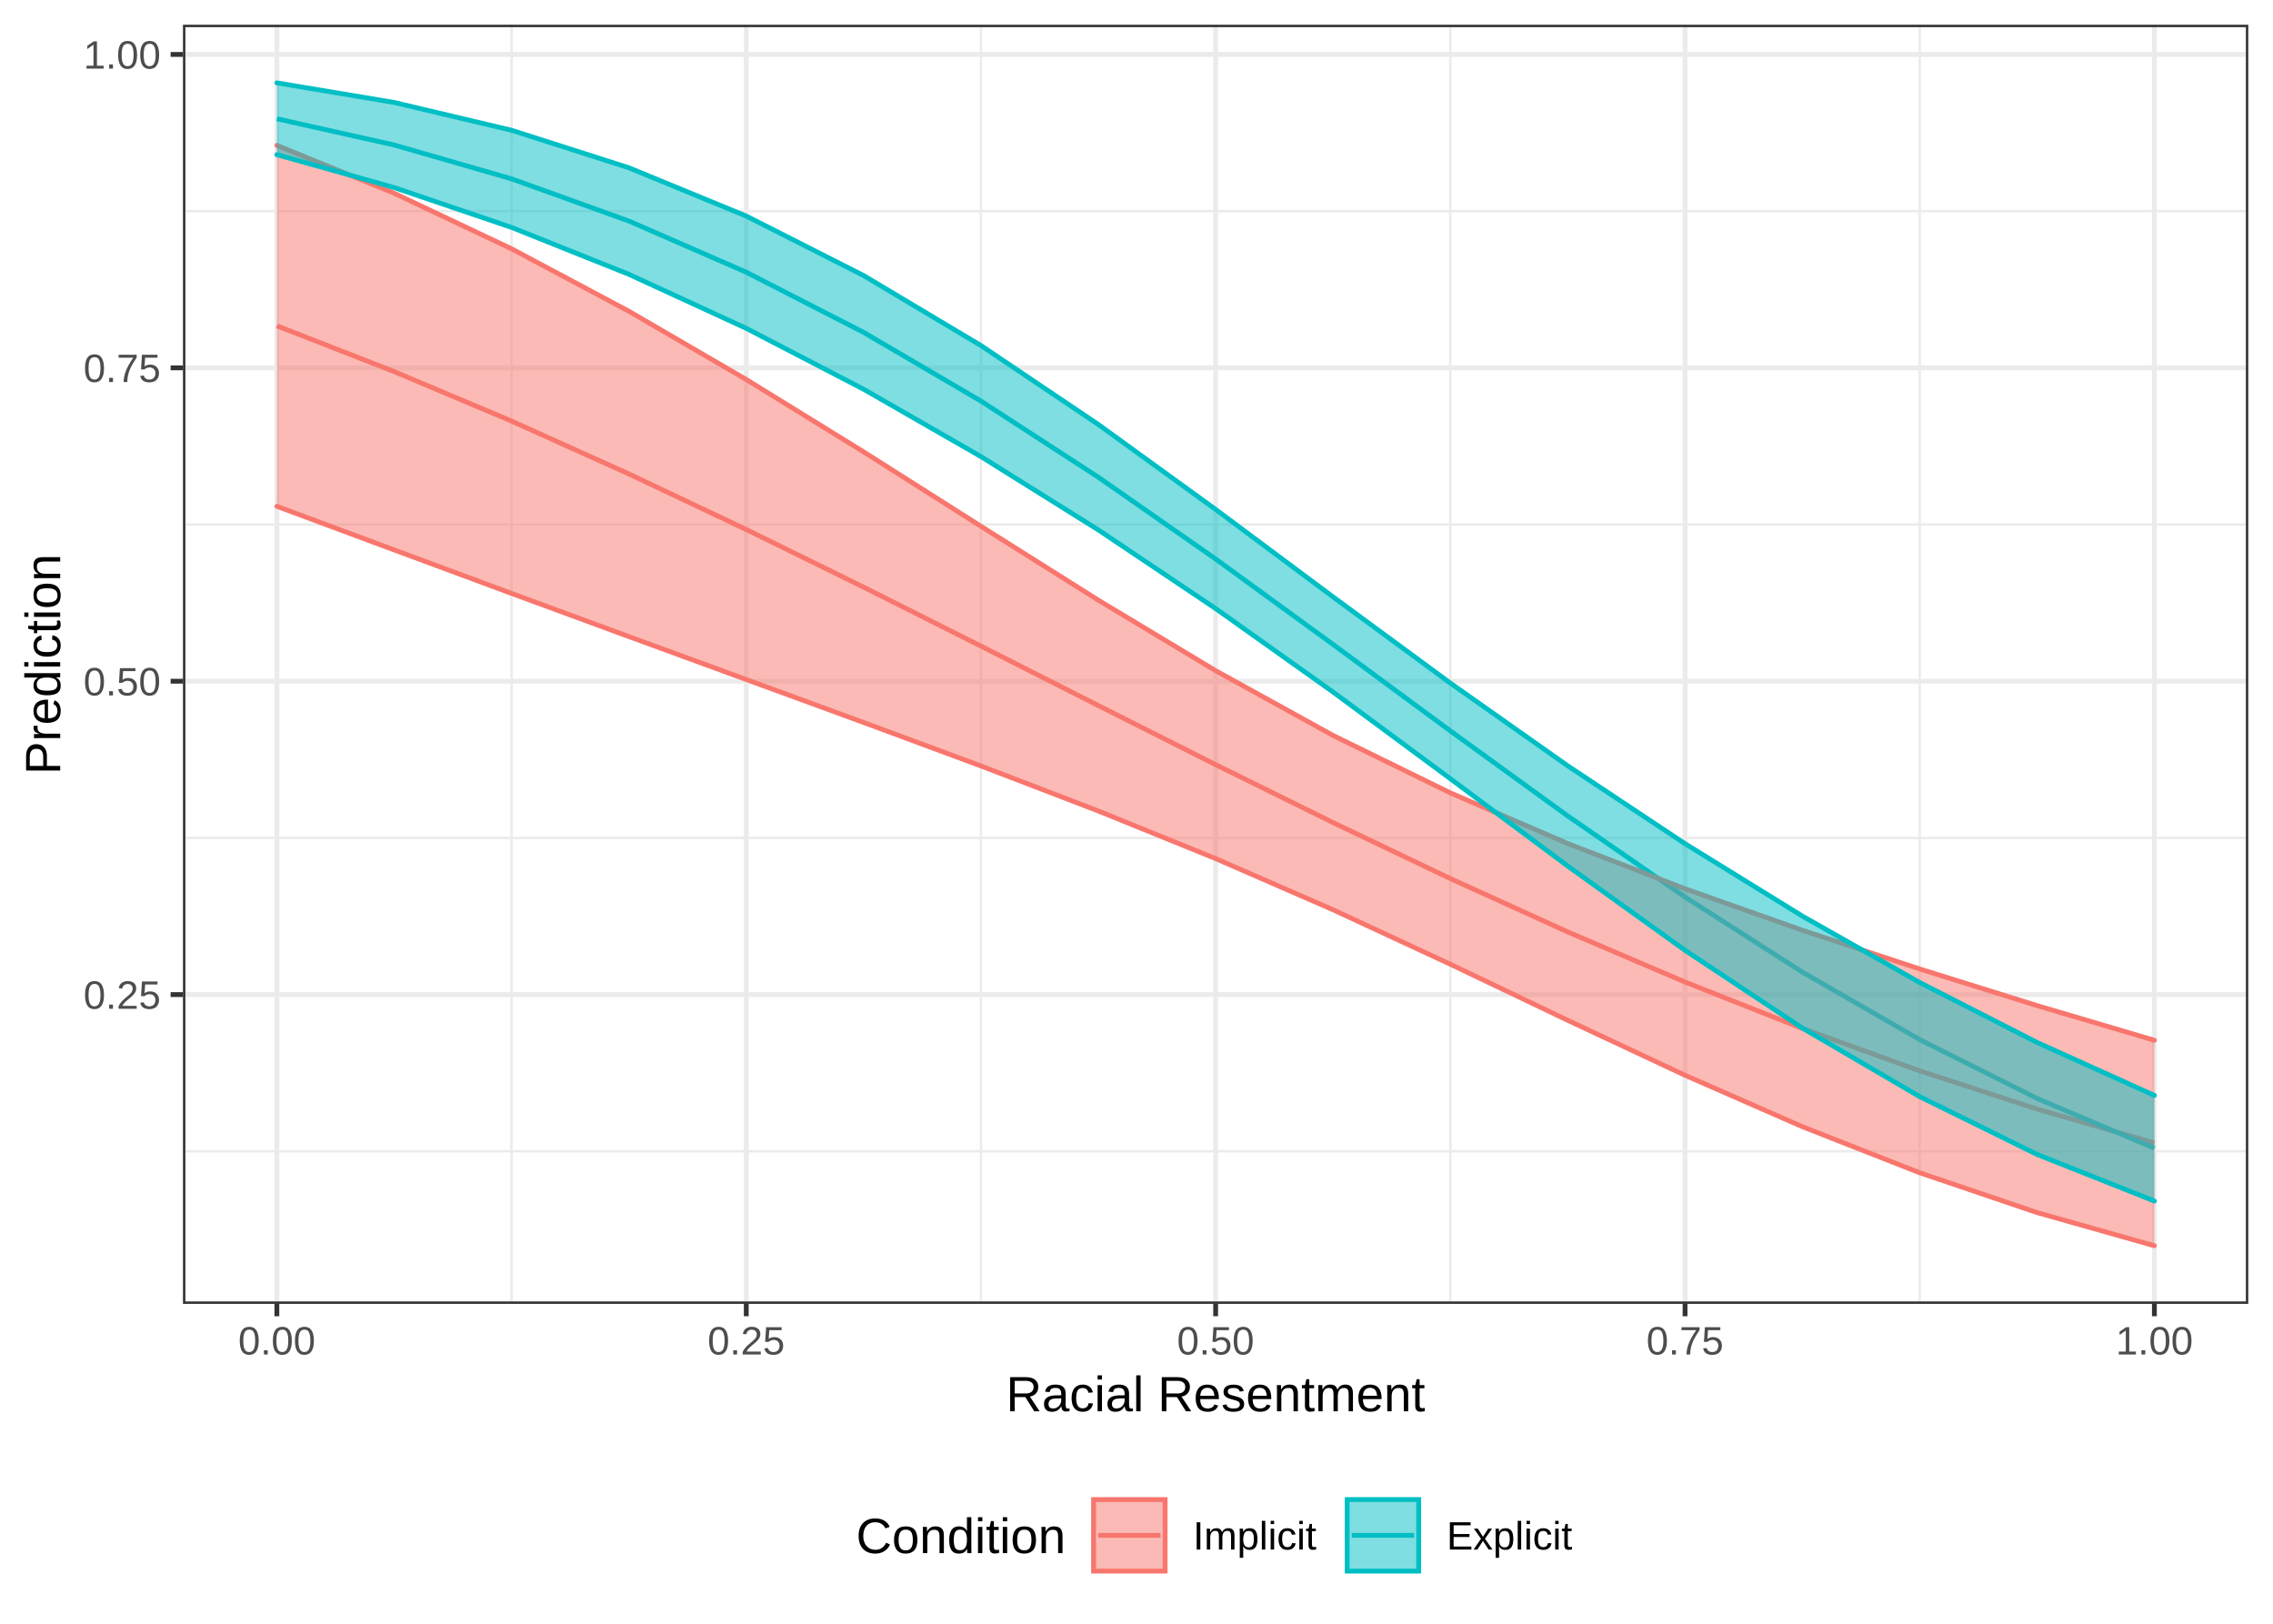
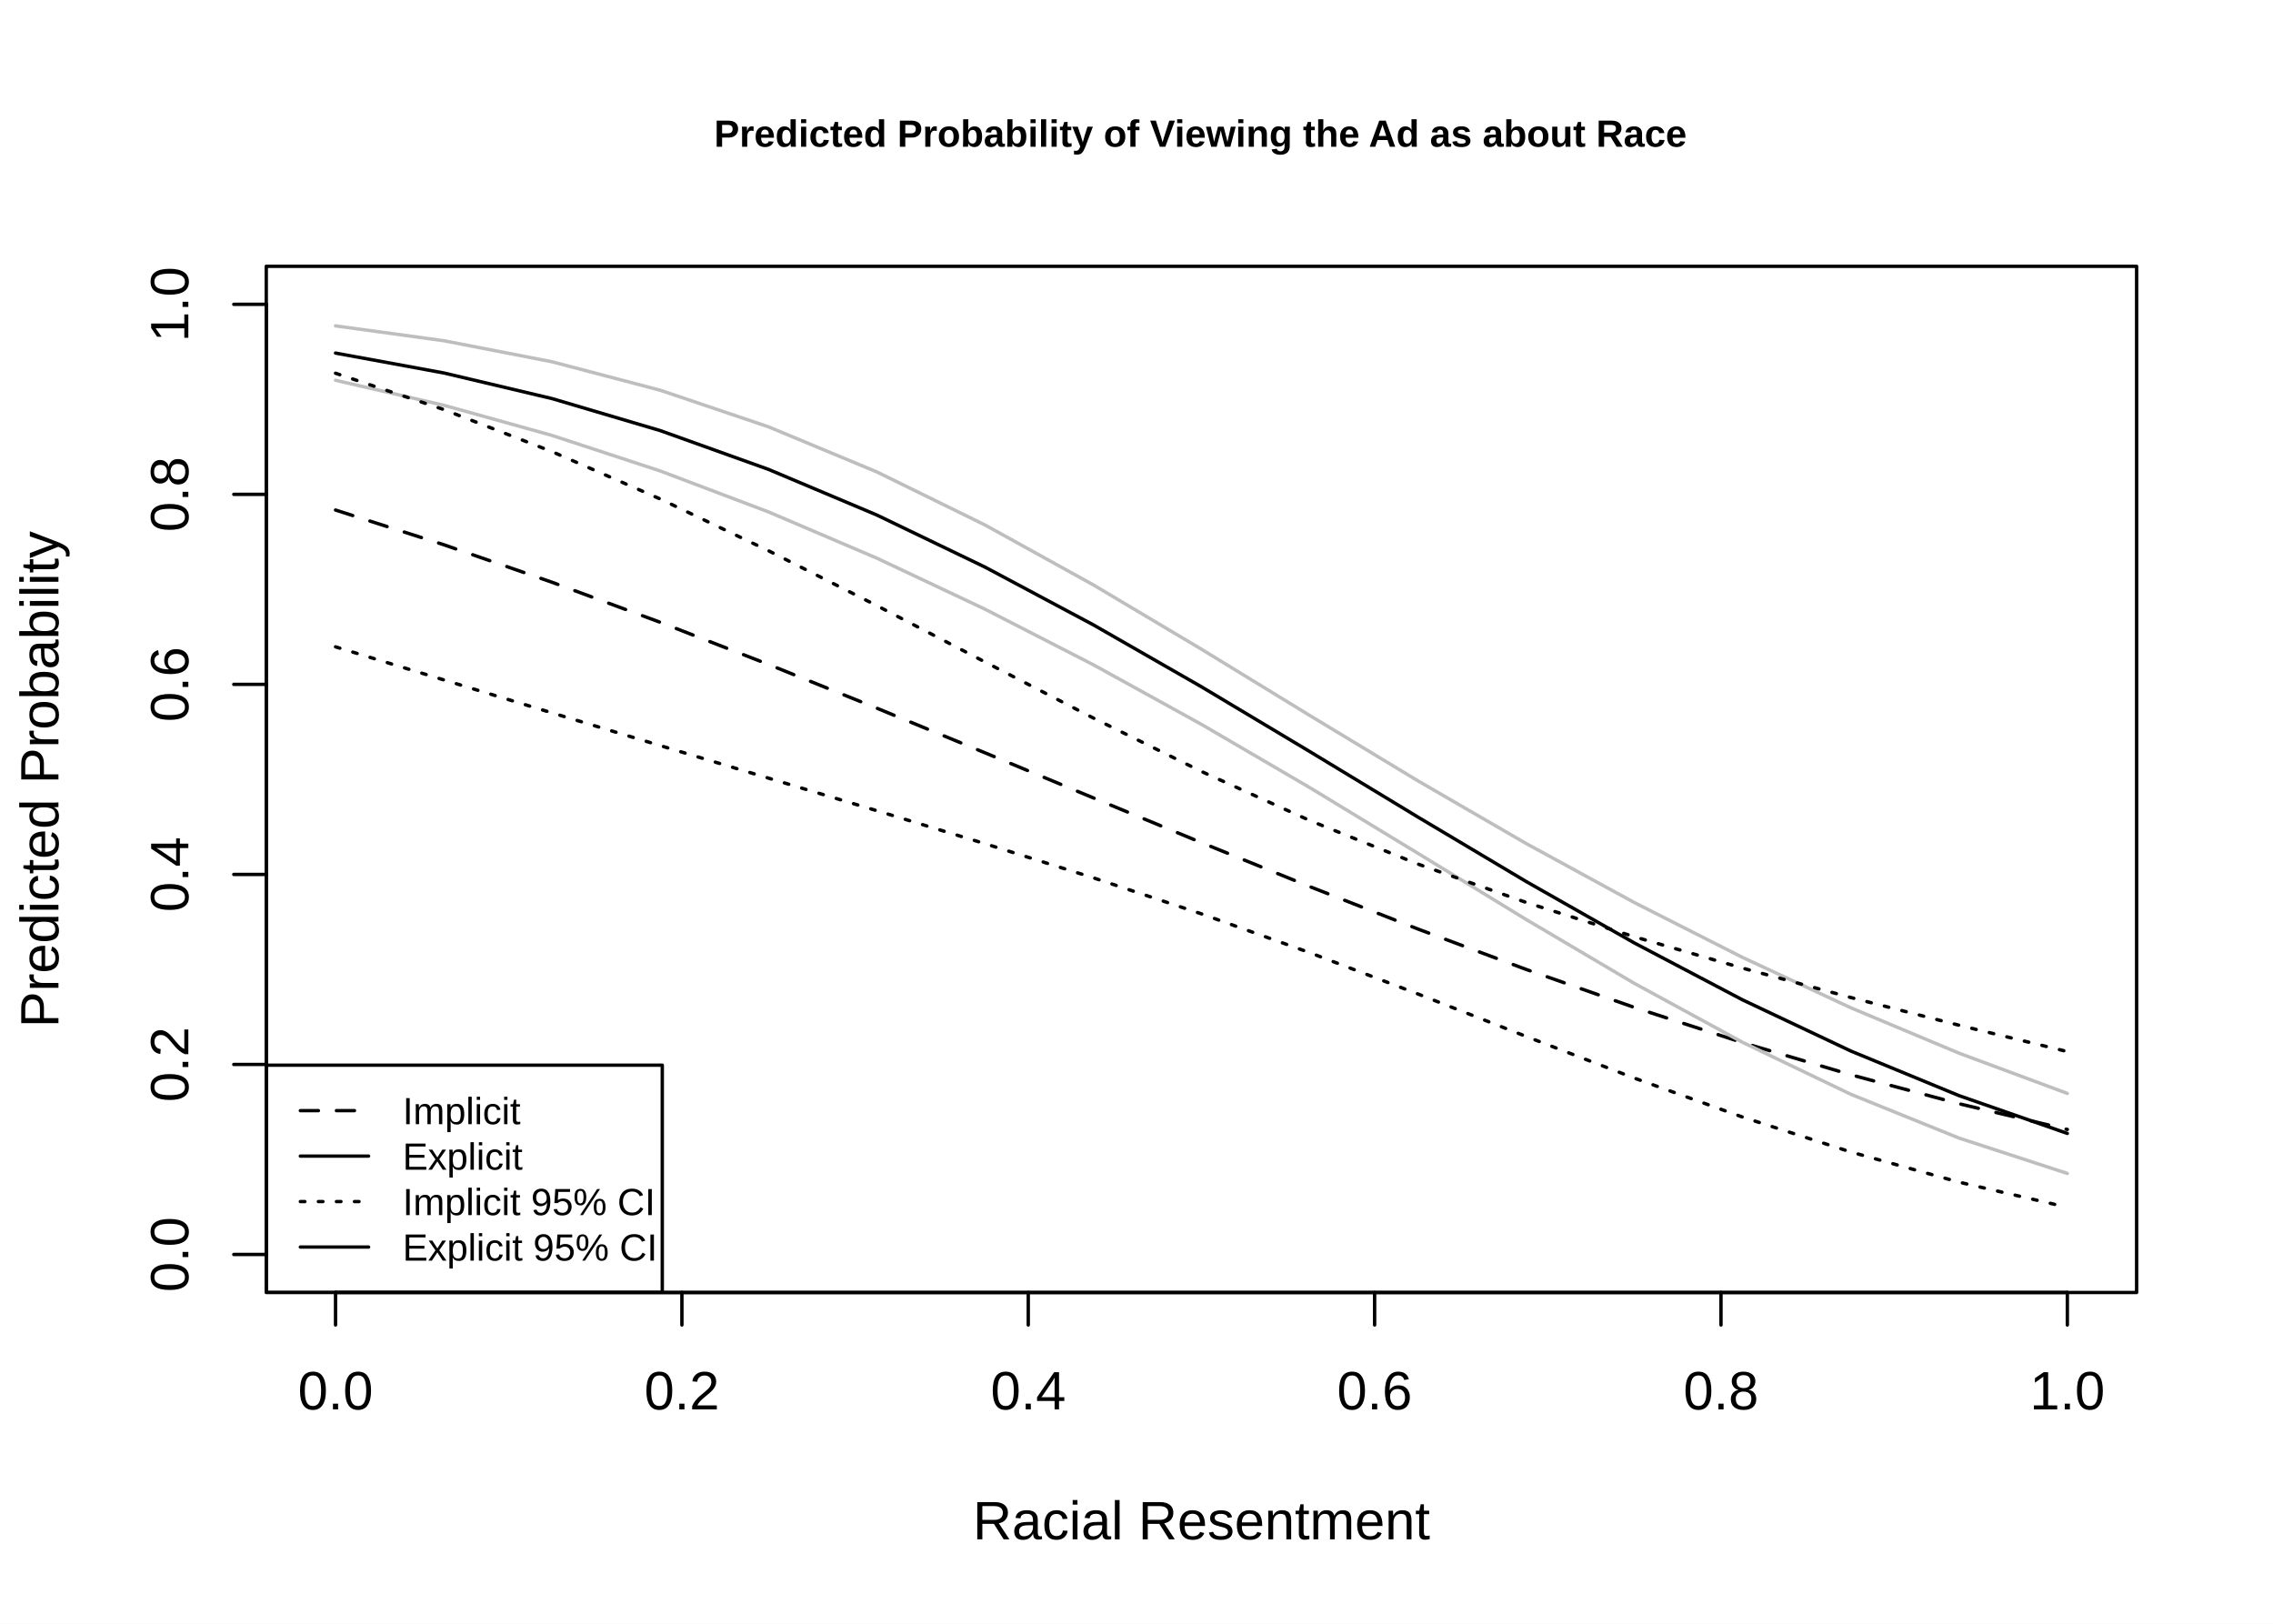
<svg xmlns="http://www.w3.org/2000/svg" viewBox="0 0 504.00 360.00">
  <defs>
    <style type="text/css">
    line, polyline, polygon, path, rect, circle {
      fill: none;
      stroke: #000000;
      stroke-linecap: round;
      stroke-linejoin: round;
      stroke-miterlimit: 10.00;
    }
  </style>
  </defs>
  <rect width="100%" height="100%" style="stroke: none; fill: #FFFFFF;" />
-   <rect x="0.00" y="0.00" width="504.00" height="360.00" style="stroke-width: 1.07; stroke: #FFFFFF; fill: #FFFFFF;" />
  <defs>
-     <clipPath id="cpNDAuNTd8NDk4LjUyfDI4OS4wOHw1LjQ4">
-       <rect x="40.57" y="5.48" width="457.95" height="283.60" />
+     <clipPath id="cpNTkuMDR8NDczLjc2fDI4Ni41Nnw1OS4wNA==">
+       <rect x="59.04" y="59.04" width="414.72" height="227.52" />
    </clipPath>
  </defs>
-   <rect x="40.57" y="5.48" width="457.95" height="283.60" style="stroke-width: 1.07; stroke: none; fill: #FFFFFF;" clip-path="url(#cpNDAuNTd8NDk4LjUyfDI4OS4wOHw1LjQ4)" />
-   <polyline points="40.57,255.25 498.52,255.25 " style="stroke-width: 0.53; stroke: #EBEBEB; stroke-linecap: butt;" clip-path="url(#cpNDAuNTd8NDk4LjUyfDI4OS4wOHw1LjQ4)" />
-   <polyline points="40.57,185.77 498.52,185.77 " style="stroke-width: 0.53; stroke: #EBEBEB; stroke-linecap: butt;" clip-path="url(#cpNDAuNTd8NDk4LjUyfDI4OS4wOHw1LjQ4)" />
-   <polyline points="40.57,116.29 498.52,116.29 " style="stroke-width: 0.53; stroke: #EBEBEB; stroke-linecap: butt;" clip-path="url(#cpNDAuNTd8NDk4LjUyfDI4OS4wOHw1LjQ4)" />
-   <polyline points="40.57,46.81 498.52,46.81 " style="stroke-width: 0.53; stroke: #EBEBEB; stroke-linecap: butt;" clip-path="url(#cpNDAuNTd8NDk4LjUyfDI4OS4wOHw1LjQ4)" />
-   <polyline points="113.43,289.08 113.43,5.48 " style="stroke-width: 0.53; stroke: #EBEBEB; stroke-linecap: butt;" clip-path="url(#cpNDAuNTd8NDk4LjUyfDI4OS4wOHw1LjQ4)" />
-   <polyline points="217.51,289.08 217.51,5.48 " style="stroke-width: 0.53; stroke: #EBEBEB; stroke-linecap: butt;" clip-path="url(#cpNDAuNTd8NDk4LjUyfDI4OS4wOHw1LjQ4)" />
-   <polyline points="321.59,289.08 321.59,5.48 " style="stroke-width: 0.53; stroke: #EBEBEB; stroke-linecap: butt;" clip-path="url(#cpNDAuNTd8NDk4LjUyfDI4OS4wOHw1LjQ4)" />
-   <polyline points="425.67,289.08 425.67,5.48 " style="stroke-width: 0.53; stroke: #EBEBEB; stroke-linecap: butt;" clip-path="url(#cpNDAuNTd8NDk4LjUyfDI4OS4wOHw1LjQ4)" />
-   <polyline points="40.57,220.51 498.52,220.51 " style="stroke-width: 1.07; stroke: #EBEBEB; stroke-linecap: butt;" clip-path="url(#cpNDAuNTd8NDk4LjUyfDI4OS4wOHw1LjQ4)" />
-   <polyline points="40.57,151.03 498.52,151.03 " style="stroke-width: 1.07; stroke: #EBEBEB; stroke-linecap: butt;" clip-path="url(#cpNDAuNTd8NDk4LjUyfDI4OS4wOHw1LjQ4)" />
-   <polyline points="40.57,81.55 498.52,81.55 " style="stroke-width: 1.07; stroke: #EBEBEB; stroke-linecap: butt;" clip-path="url(#cpNDAuNTd8NDk4LjUyfDI4OS4wOHw1LjQ4)" />
-   <polyline points="40.57,12.07 498.52,12.07 " style="stroke-width: 1.07; stroke: #EBEBEB; stroke-linecap: butt;" clip-path="url(#cpNDAuNTd8NDk4LjUyfDI4OS4wOHw1LjQ4)" />
-   <polyline points="61.39,289.08 61.39,5.48 " style="stroke-width: 1.07; stroke: #EBEBEB; stroke-linecap: butt;" clip-path="url(#cpNDAuNTd8NDk4LjUyfDI4OS4wOHw1LjQ4)" />
-   <polyline points="165.47,289.08 165.47,5.48 " style="stroke-width: 1.07; stroke: #EBEBEB; stroke-linecap: butt;" clip-path="url(#cpNDAuNTd8NDk4LjUyfDI4OS4wOHw1LjQ4)" />
-   <polyline points="269.55,289.08 269.55,5.48 " style="stroke-width: 1.07; stroke: #EBEBEB; stroke-linecap: butt;" clip-path="url(#cpNDAuNTd8NDk4LjUyfDI4OS4wOHw1LjQ4)" />
-   <polyline points="373.63,289.08 373.63,5.48 " style="stroke-width: 1.07; stroke: #EBEBEB; stroke-linecap: butt;" clip-path="url(#cpNDAuNTd8NDk4LjUyfDI4OS4wOHw1LjQ4)" />
-   <polyline points="477.70,289.08 477.70,5.48 " style="stroke-width: 1.07; stroke: #EBEBEB; stroke-linecap: butt;" clip-path="url(#cpNDAuNTd8NDk4LjUyfDI4OS4wOHw1LjQ4)" />
-   <polyline points="61.39,72.24 87.41,82.39 113.43,93.36 139.45,105.08 165.47,117.40 191.49,130.18 217.51,143.25 243.53,156.43 269.55,169.53 295.57,182.37 321.59,194.79 347.61,206.61 373.63,217.73 399.65,228.02 425.67,237.42 451.68,245.89 477.70,253.41 " style="stroke-width: 1.07; stroke: #F8766D; stroke-linecap: butt;" clip-path="url(#cpNDAuNTd8NDk4LjUyfDI4OS4wOHw1LjQ4)" />
-   <polyline points="61.39,26.33 87.41,32.15 113.43,39.65 139.45,49.01 165.47,60.35 191.49,73.69 217.51,88.92 243.53,105.80 269.55,123.94 295.57,142.87 321.59,162.05 347.61,180.90 373.63,198.88 399.65,215.53 425.67,230.49 451.68,243.53 477.70,254.58 " style="stroke-width: 1.07; stroke: #00BFC4; stroke-linecap: butt;" clip-path="url(#cpNDAuNTd8NDk4LjUyfDI4OS4wOHw1LjQ4)" />
-   <polygon points="61.39,32.23 87.41,42.85 113.43,55.16 139.45,69.01 165.47,84.14 191.49,100.18 217.51,116.68 243.53,133.06 269.55,148.70 295.57,163.05 321.59,175.79 347.61,187.02 373.63,197.05 399.65,206.25 425.67,214.83 451.68,222.95 477.70,230.64 477.70,276.19 451.68,268.84 425.67,260.02 399.65,249.80 373.63,238.40 347.61,226.21 321.59,213.78 295.57,201.70 269.55,190.36 243.53,179.80 217.51,169.82 191.49,160.18 165.47,150.66 139.45,141.14 113.43,131.57 87.41,121.93 61.39,112.26 " style="stroke-width: 0.00; stroke: none; fill: #F8766D; fill-opacity: 0.50;" clip-path="url(#cpNDAuNTd8NDk4LjUyfDI4OS4wOHw1LjQ4)" />
-   <polyline points="61.39,32.23 87.41,42.85 113.43,55.16 139.45,69.01 165.47,84.14 191.49,100.18 217.51,116.68 243.53,133.06 269.55,148.70 295.57,163.05 321.59,175.79 347.61,187.02 373.63,197.05 399.65,206.25 425.67,214.83 451.68,222.95 477.70,230.64 " style="stroke-width: 1.07; stroke: #F8766D;" clip-path="url(#cpNDAuNTd8NDk4LjUyfDI4OS4wOHw1LjQ4)" />
-   <polyline points="477.70,276.19 451.68,268.84 425.67,260.02 399.65,249.80 373.63,238.40 347.61,226.21 321.59,213.78 295.57,201.70 269.55,190.36 243.53,179.80 217.51,169.82 191.49,160.18 165.47,150.66 139.45,141.14 113.43,131.57 87.41,121.93 61.39,112.26 " style="stroke-width: 1.07; stroke: #F8766D;" clip-path="url(#cpNDAuNTd8NDk4LjUyfDI4OS4wOHw1LjQ4)" />
-   <polygon points="61.39,18.37 87.41,22.72 113.43,28.88 139.45,37.20 165.47,47.90 191.49,61.09 217.51,76.61 243.53,94.11 269.55,112.95 295.57,132.33 321.59,151.45 347.61,169.79 373.63,187.06 399.65,203.11 425.67,217.84 451.68,231.12 477.70,242.87 477.70,266.28 451.68,255.95 425.67,243.14 399.65,227.94 373.63,210.70 347.61,192.01 321.59,172.65 295.57,153.42 269.55,134.93 243.53,117.48 217.51,101.23 191.49,86.30 165.47,72.80 139.45,60.82 113.43,50.42 87.41,41.59 61.39,34.29 " style="stroke-width: 0.00; stroke: none; fill: #00BFC4; fill-opacity: 0.50;" clip-path="url(#cpNDAuNTd8NDk4LjUyfDI4OS4wOHw1LjQ4)" />
-   <polyline points="61.39,18.37 87.41,22.72 113.43,28.88 139.45,37.20 165.47,47.90 191.49,61.09 217.51,76.61 243.53,94.11 269.55,112.95 295.57,132.33 321.59,151.45 347.61,169.79 373.63,187.06 399.65,203.11 425.67,217.84 451.68,231.12 477.70,242.87 " style="stroke-width: 1.07; stroke: #00BFC4;" clip-path="url(#cpNDAuNTd8NDk4LjUyfDI4OS4wOHw1LjQ4)" />
-   <polyline points="477.70,266.28 451.68,255.95 425.67,243.14 399.65,227.94 373.63,210.70 347.61,192.01 321.59,172.65 295.57,153.42 269.55,134.93 243.53,117.48 217.51,101.23 191.49,86.30 165.47,72.80 139.45,60.82 113.43,50.42 87.41,41.59 61.39,34.29 " style="stroke-width: 1.07; stroke: #00BFC4;" clip-path="url(#cpNDAuNTd8NDk4LjUyfDI4OS4wOHw1LjQ4)" />
-   <rect x="40.57" y="5.48" width="457.95" height="283.60" style="stroke-width: 1.07; stroke: #333333;" clip-path="url(#cpNDAuNTd8NDk4LjUyfDI4OS4wOHw1LjQ4)" />
+   <polyline points="74.40,113.08 98.40,120.77 122.40,129.09 146.40,137.97 170.40,147.31 194.40,157.00 218.40,166.90 242.40,176.89 266.40,186.82 290.40,196.56 314.40,205.97 338.40,214.93 362.40,223.36 386.40,231.16 410.40,238.29 434.40,244.71 458.40,250.41 " style="stroke-width: 0.75; stroke-dasharray: 4.00,4.00;" clip-path="url(#cpNTkuMDR8NDczLjc2fDI4Ni41Nnw1OS4wNA==)" />
  <defs>
    <clipPath id="cpMC4wMHw1MDQuMDB8MzYwLjAwfDAuMDA=">
      <rect x="0.00" y="0.00" width="504.00" height="360.00" />
    </clipPath>
  </defs>
+   <line x1="74.40" y1="286.56" x2="458.40" y2="286.56" style="stroke-width: 0.75;" clip-path="url(#cpMC4wMHw1MDQuMDB8MzYwLjAwfDAuMDA=)" />
+   <line x1="74.40" y1="286.56" x2="74.40" y2="293.76" style="stroke-width: 0.75;" clip-path="url(#cpMC4wMHw1MDQuMDB8MzYwLjAwfDAuMDA=)" />
+   <line x1="151.20" y1="286.56" x2="151.20" y2="293.76" style="stroke-width: 0.75;" clip-path="url(#cpMC4wMHw1MDQuMDB8MzYwLjAwfDAuMDA=)" />
+   <line x1="228.00" y1="286.56" x2="228.00" y2="293.76" style="stroke-width: 0.75;" clip-path="url(#cpMC4wMHw1MDQuMDB8MzYwLjAwfDAuMDA=)" />
+   <line x1="304.80" y1="286.56" x2="304.80" y2="293.76" style="stroke-width: 0.75;" clip-path="url(#cpMC4wMHw1MDQuMDB8MzYwLjAwfDAuMDA=)" />
+   <line x1="381.60" y1="286.56" x2="381.60" y2="293.76" style="stroke-width: 0.75;" clip-path="url(#cpMC4wMHw1MDQuMDB8MzYwLjAwfDAuMDA=)" />
+   <line x1="458.40" y1="286.56" x2="458.40" y2="293.76" style="stroke-width: 0.75;" clip-path="url(#cpMC4wMHw1MDQuMDB8MzYwLjAwfDAuMDA=)" />
  <g clip-path="url(#cpMC4wMHw1MDQuMDB8MzYwLjAwfDAuMDA=)">
-     <text x="18.51" y="223.66" style="font-size: 8.80px; fill: #4D4D4D; font-family: Arial;" textLength="17.13px" lengthAdjust="spacingAndGlyphs">0.25</text>
+     <text x="66.06" y="312.48" style="font-size: 12.00px; font-family: Arial;" textLength="16.68px" lengthAdjust="spacingAndGlyphs">0.0</text>
  </g>
  <g clip-path="url(#cpMC4wMHw1MDQuMDB8MzYwLjAwfDAuMDA=)">
-     <text x="18.51" y="154.18" style="font-size: 8.80px; fill: #4D4D4D; font-family: Arial;" textLength="17.13px" lengthAdjust="spacingAndGlyphs">0.50</text>
+     <text x="142.86" y="312.48" style="font-size: 12.00px; font-family: Arial;" textLength="16.68px" lengthAdjust="spacingAndGlyphs">0.2</text>
  </g>
  <g clip-path="url(#cpMC4wMHw1MDQuMDB8MzYwLjAwfDAuMDA=)">
-     <text x="18.51" y="84.70" style="font-size: 8.80px; fill: #4D4D4D; font-family: Arial;" textLength="17.13px" lengthAdjust="spacingAndGlyphs">0.75</text>
+     <text x="219.66" y="312.48" style="font-size: 12.00px; font-family: Arial;" textLength="16.68px" lengthAdjust="spacingAndGlyphs">0.4</text>
  </g>
  <g clip-path="url(#cpMC4wMHw1MDQuMDB8MzYwLjAwfDAuMDA=)">
-     <text x="18.51" y="15.22" style="font-size: 8.80px; fill: #4D4D4D; font-family: Arial;" textLength="17.13px" lengthAdjust="spacingAndGlyphs">1.00</text>
-   </g>
-   <polyline points="37.83,220.51 40.57,220.51 " style="stroke-width: 1.07; stroke: #333333; stroke-linecap: butt;" clip-path="url(#cpMC4wMHw1MDQuMDB8MzYwLjAwfDAuMDA=)" />
-   <polyline points="37.83,151.03 40.57,151.03 " style="stroke-width: 1.07; stroke: #333333; stroke-linecap: butt;" clip-path="url(#cpMC4wMHw1MDQuMDB8MzYwLjAwfDAuMDA=)" />
-   <polyline points="37.83,81.55 40.57,81.55 " style="stroke-width: 1.07; stroke: #333333; stroke-linecap: butt;" clip-path="url(#cpMC4wMHw1MDQuMDB8MzYwLjAwfDAuMDA=)" />
-   <polyline points="37.83,12.07 40.57,12.07 " style="stroke-width: 1.07; stroke: #333333; stroke-linecap: butt;" clip-path="url(#cpMC4wMHw1MDQuMDB8MzYwLjAwfDAuMDA=)" />
-   <polyline points="61.39,291.82 61.39,289.08 " style="stroke-width: 1.07; stroke: #333333; stroke-linecap: butt;" clip-path="url(#cpMC4wMHw1MDQuMDB8MzYwLjAwfDAuMDA=)" />
-   <polyline points="165.47,291.82 165.47,289.08 " style="stroke-width: 1.07; stroke: #333333; stroke-linecap: butt;" clip-path="url(#cpMC4wMHw1MDQuMDB8MzYwLjAwfDAuMDA=)" />
-   <polyline points="269.55,291.82 269.55,289.08 " style="stroke-width: 1.07; stroke: #333333; stroke-linecap: butt;" clip-path="url(#cpMC4wMHw1MDQuMDB8MzYwLjAwfDAuMDA=)" />
-   <polyline points="373.63,291.82 373.63,289.08 " style="stroke-width: 1.07; stroke: #333333; stroke-linecap: butt;" clip-path="url(#cpMC4wMHw1MDQuMDB8MzYwLjAwfDAuMDA=)" />
-   <polyline points="477.70,291.82 477.70,289.08 " style="stroke-width: 1.07; stroke: #333333; stroke-linecap: butt;" clip-path="url(#cpMC4wMHw1MDQuMDB8MzYwLjAwfDAuMDA=)" />
-   <g clip-path="url(#cpMC4wMHw1MDQuMDB8MzYwLjAwfDAuMDA=)">
-     <text x="52.82" y="300.31" style="font-size: 8.80px; fill: #4D4D4D; font-family: Arial;" textLength="17.13px" lengthAdjust="spacingAndGlyphs">0.00</text>
+     <text x="296.46" y="312.48" style="font-size: 12.00px; font-family: Arial;" textLength="16.68px" lengthAdjust="spacingAndGlyphs">0.6</text>
  </g>
  <g clip-path="url(#cpMC4wMHw1MDQuMDB8MzYwLjAwfDAuMDA=)">
-     <text x="156.90" y="300.31" style="font-size: 8.80px; fill: #4D4D4D; font-family: Arial;" textLength="17.13px" lengthAdjust="spacingAndGlyphs">0.25</text>
+     <text x="373.26" y="312.48" style="font-size: 12.00px; font-family: Arial;" textLength="16.68px" lengthAdjust="spacingAndGlyphs">0.8</text>
  </g>
  <g clip-path="url(#cpMC4wMHw1MDQuMDB8MzYwLjAwfDAuMDA=)">
-     <text x="260.98" y="300.31" style="font-size: 8.80px; fill: #4D4D4D; font-family: Arial;" textLength="17.13px" lengthAdjust="spacingAndGlyphs">0.50</text>
+     <text x="450.06" y="312.48" style="font-size: 12.00px; font-family: Arial;" textLength="16.68px" lengthAdjust="spacingAndGlyphs">1.0</text>
+   </g>
+   <line x1="59.04" y1="278.13" x2="59.04" y2="67.47" style="stroke-width: 0.75;" clip-path="url(#cpMC4wMHw1MDQuMDB8MzYwLjAwfDAuMDA=)" />
+   <line x1="59.04" y1="278.13" x2="51.84" y2="278.13" style="stroke-width: 0.75;" clip-path="url(#cpMC4wMHw1MDQuMDB8MzYwLjAwfDAuMDA=)" />
+   <line x1="59.04" y1="236.00" x2="51.84" y2="236.00" style="stroke-width: 0.75;" clip-path="url(#cpMC4wMHw1MDQuMDB8MzYwLjAwfDAuMDA=)" />
+   <line x1="59.04" y1="193.87" x2="51.84" y2="193.87" style="stroke-width: 0.75;" clip-path="url(#cpMC4wMHw1MDQuMDB8MzYwLjAwfDAuMDA=)" />
+   <line x1="59.04" y1="151.73" x2="51.84" y2="151.73" style="stroke-width: 0.75;" clip-path="url(#cpMC4wMHw1MDQuMDB8MzYwLjAwfDAuMDA=)" />
+   <line x1="59.04" y1="109.60" x2="51.84" y2="109.60" style="stroke-width: 0.75;" clip-path="url(#cpMC4wMHw1MDQuMDB8MzYwLjAwfDAuMDA=)" />
+   <line x1="59.04" y1="67.47" x2="51.84" y2="67.47" style="stroke-width: 0.75;" clip-path="url(#cpMC4wMHw1MDQuMDB8MzYwLjAwfDAuMDA=)" />
+   <g clip-path="url(#cpMC4wMHw1MDQuMDB8MzYwLjAwfDAuMDA=)">
+     <text transform="translate(41.76,286.47) rotate(-90)" style="font-size: 12.00px; font-family: Arial;" textLength="16.68px" lengthAdjust="spacingAndGlyphs">0.0</text>
  </g>
  <g clip-path="url(#cpMC4wMHw1MDQuMDB8MzYwLjAwfDAuMDA=)">
-     <text x="365.06" y="300.31" style="font-size: 8.80px; fill: #4D4D4D; font-family: Arial;" textLength="17.13px" lengthAdjust="spacingAndGlyphs">0.75</text>
+     <text transform="translate(41.76,244.34) rotate(-90)" style="font-size: 12.00px; font-family: Arial;" textLength="16.68px" lengthAdjust="spacingAndGlyphs">0.2</text>
  </g>
  <g clip-path="url(#cpMC4wMHw1MDQuMDB8MzYwLjAwfDAuMDA=)">
-     <text x="469.14" y="300.31" style="font-size: 8.80px; fill: #4D4D4D; font-family: Arial;" textLength="17.13px" lengthAdjust="spacingAndGlyphs">1.00</text>
+     <text transform="translate(41.76,202.21) rotate(-90)" style="font-size: 12.00px; font-family: Arial;" textLength="16.68px" lengthAdjust="spacingAndGlyphs">0.4</text>
  </g>
  <g clip-path="url(#cpMC4wMHw1MDQuMDB8MzYwLjAwfDAuMDA=)">
-     <text x="223.08" y="312.90" style="font-size: 11.00px; font-family: Arial;" textLength="92.93px" lengthAdjust="spacingAndGlyphs">Racial Resentment</text>
+     <text transform="translate(41.76,160.07) rotate(-90)" style="font-size: 12.00px; font-family: Arial;" textLength="16.68px" lengthAdjust="spacingAndGlyphs">0.6</text>
  </g>
  <g clip-path="url(#cpMC4wMHw1MDQuMDB8MzYwLjAwfDAuMDA=)">
-     <text transform="translate(13.35,171.74) rotate(-90)" style="font-size: 11.00px; font-family: Arial;" textLength="48.91px" lengthAdjust="spacingAndGlyphs">Prediction</text>
-   </g>
-   <rect x="184.34" y="326.28" width="170.40" height="28.24" style="stroke-width: 1.07; stroke: none; fill: #FFFFFF;" clip-path="url(#cpMC4wMHw1MDQuMDB8MzYwLjAwfDAuMDA=)" />
-   <g clip-path="url(#cpMC4wMHw1MDQuMDB8MzYwLjAwfDAuMDA=)">
-     <text x="189.82" y="344.34" style="font-size: 11.00px; font-family: Arial;" textLength="46.48px" lengthAdjust="spacingAndGlyphs">Condition</text>
-   </g>
-   <rect x="241.77" y="331.76" width="17.28" height="17.28" style="stroke-width: 1.07; stroke: none; fill: #FFFFFF;" clip-path="url(#cpMC4wMHw1MDQuMDB8MzYwLjAwfDAuMDA=)" />
-   <line x1="243.50" y1="340.40" x2="257.32" y2="340.40" style="stroke-width: 1.07; stroke: #F8766D; stroke-linecap: butt;" clip-path="url(#cpMC4wMHw1MDQuMDB8MzYwLjAwfDAuMDA=)" />
-   <rect x="242.48" y="332.47" width="15.86" height="15.86" style="stroke-width: 1.07; stroke: #F8766D; stroke-linecap: square; stroke-linejoin: miter; fill: #F8766D; fill-opacity: 0.50;" clip-path="url(#cpMC4wMHw1MDQuMDB8MzYwLjAwfDAuMDA=)" />
-   <rect x="298.01" y="331.76" width="17.28" height="17.28" style="stroke-width: 1.07; stroke: none; fill: #FFFFFF;" clip-path="url(#cpMC4wMHw1MDQuMDB8MzYwLjAwfDAuMDA=)" />
-   <line x1="299.73" y1="340.40" x2="313.56" y2="340.40" style="stroke-width: 1.07; stroke: #00BFC4; stroke-linecap: butt;" clip-path="url(#cpMC4wMHw1MDQuMDB8MzYwLjAwfDAuMDA=)" />
-   <rect x="298.71" y="332.47" width="15.86" height="15.86" style="stroke-width: 1.07; stroke: #00BFC4; stroke-linecap: square; stroke-linejoin: miter; fill: #00BFC4; fill-opacity: 0.50;" clip-path="url(#cpMC4wMHw1MDQuMDB8MzYwLjAwfDAuMDA=)" />
-   <g clip-path="url(#cpMC4wMHw1MDQuMDB8MzYwLjAwfDAuMDA=)">
-     <text x="264.53" y="343.55" style="font-size: 8.80px; font-family: Arial;" textLength="27.38px" lengthAdjust="spacingAndGlyphs">Implicit</text>
+     <text transform="translate(41.76,117.94) rotate(-90)" style="font-size: 12.00px; font-family: Arial;" textLength="16.68px" lengthAdjust="spacingAndGlyphs">0.8</text>
  </g>
  <g clip-path="url(#cpMC4wMHw1MDQuMDB8MzYwLjAwfDAuMDA=)">
-     <text x="320.77" y="343.55" style="font-size: 8.80px; font-family: Arial;" textLength="27.87px" lengthAdjust="spacingAndGlyphs">Explicit</text>
+     <text transform="translate(41.76,75.81) rotate(-90)" style="font-size: 12.00px; font-family: Arial;" textLength="16.68px" lengthAdjust="spacingAndGlyphs">1.0</text>
+   </g>
+   <polyline points="59.04,286.56 473.76,286.56 473.76,59.04 59.04,59.04 59.04,286.56 " style="stroke-width: 0.75;" clip-path="url(#cpMC4wMHw1MDQuMDB8MzYwLjAwfDAuMDA=)" />
+   <g clip-path="url(#cpMC4wMHw1MDQuMDB8MzYwLjAwfDAuMDA=)">
+     <text x="158.35" y="32.53" style="font-size: 8.40px; font-weight: bold; font-family: Arial;" textLength="216.11px" lengthAdjust="spacingAndGlyphs">Predicted Probability of Viewing the Ad as about Race</text>
+   </g>
+   <g clip-path="url(#cpMC4wMHw1MDQuMDB8MzYwLjAwfDAuMDA=)">
+     <text x="215.71" y="341.28" style="font-size: 12.00px; font-family: Arial;" textLength="101.38px" lengthAdjust="spacingAndGlyphs">Racial Resentment</text>
+   </g>
+   <g clip-path="url(#cpMC4wMHw1MDQuMDB8MzYwLjAwfDAuMDA=)">
+     <text transform="translate(12.96,227.83) rotate(-90)" style="font-size: 12.00px; font-family: Arial;" textLength="110.06px" lengthAdjust="spacingAndGlyphs">Predicted Probability</text>
+   </g>
+   <defs>
+     <clipPath id="cpNTkuMDR8NDczLjc2fDI4Ni41Nnw1OS4wNA==">
+       <rect x="59.04" y="59.04" width="414.72" height="227.52" />
+     </clipPath>
+   </defs>
+   <polyline points="74.40,78.28 98.40,82.69 122.40,88.37 146.40,95.47 170.40,104.07 194.40,114.18 218.40,125.73 242.40,138.52 266.40,152.27 290.40,166.62 314.40,181.15 338.40,195.44 362.40,209.07 386.40,221.69 410.40,233.03 434.40,242.92 458.40,251.29 " style="stroke-width: 0.75;" clip-path="url(#cpNTkuMDR8NDczLjc2fDI4Ni41Nnw1OS4wNA==)" />
+   <polyline points="74.40,84.31 98.40,89.85 122.40,96.54 146.40,104.42 170.40,113.50 194.40,123.74 218.40,135.06 242.40,147.37 266.40,160.60 290.40,174.61 314.40,189.19 338.40,203.86 362.40,218.03 386.40,231.10 410.40,242.62 434.40,252.33 458.40,260.16 " style="stroke-width: 0.75; stroke: #BEBEBE;" clip-path="url(#cpNTkuMDR8NDczLjc2fDI4Ni41Nnw1OS4wNA==)" />
+   <polyline points="74.40,72.25 98.40,75.54 122.40,80.21 146.40,86.52 170.40,94.63 194.40,104.62 218.40,116.39 242.40,129.66 266.40,143.94 290.40,158.62 314.40,173.12 338.40,187.02 362.40,200.11 386.40,212.28 410.40,223.44 434.40,233.51 458.40,242.42 " style="stroke-width: 0.75; stroke: #BEBEBE;" clip-path="url(#cpNTkuMDR8NDczLjc2fDI4Ni41Nnw1OS4wNA==)" />
+   <polyline points="74.40,143.41 98.40,150.74 122.40,158.05 146.40,165.31 170.40,172.52 194.40,179.73 218.40,187.05 242.40,194.61 266.40,202.61 290.40,211.21 314.40,220.37 338.40,229.79 362.40,239.03 386.40,247.67 410.40,255.41 434.40,262.10 458.40,267.67 " style="stroke-width: 0.75; stroke-dasharray: 1.00,3.00;" clip-path="url(#cpNTkuMDR8NDczLjc2fDI4Ni41Nnw1OS4wNA==)" />
+   <polyline points="74.40,82.75 98.40,90.80 122.40,100.13 146.40,110.63 170.40,122.10 194.40,134.26 218.40,146.76 242.40,159.18 266.40,171.04 290.40,181.91 314.40,191.57 338.40,200.08 362.40,207.69 386.40,214.65 410.40,221.16 434.40,227.31 458.40,233.14 " style="stroke-width: 0.75; stroke-dasharray: 1.00,3.00;" clip-path="url(#cpNTkuMDR8NDczLjc2fDI4Ni41Nnw1OS4wNA==)" />
+   <rect x="59.04" y="236.16" width="87.81" height="50.40" style="stroke-width: 0.75;" clip-path="url(#cpNTkuMDR8NDczLjc2fDI4Ni41Nnw1OS4wNA==)" />
+   <line x1="66.60" y1="246.24" x2="81.72" y2="246.24" style="stroke-width: 0.75; stroke-dasharray: 4.00,4.00;" clip-path="url(#cpNTkuMDR8NDczLjc2fDI4Ni41Nnw1OS4wNA==)" />
+   <line x1="66.60" y1="256.32" x2="81.72" y2="256.32" style="stroke-width: 0.75;" clip-path="url(#cpNTkuMDR8NDczLjc2fDI4Ni41Nnw1OS4wNA==)" />
+   <line x1="66.60" y1="266.40" x2="81.72" y2="266.40" style="stroke-width: 0.75; stroke-dasharray: 1.00,3.00;" clip-path="url(#cpNTkuMDR8NDczLjc2fDI4Ni41Nnw1OS4wNA==)" />
+   <line x1="66.60" y1="276.48" x2="81.72" y2="276.48" style="stroke-width: 0.75;" clip-path="url(#cpNTkuMDR8NDczLjc2fDI4Ni41Nnw1OS4wNA==)" />
+   <g clip-path="url(#cpNTkuMDR8NDczLjc2fDI4Ni41Nnw1OS4wNA==)">
+     <text x="89.28" y="249.25" style="font-size: 8.40px; font-family: Arial;" textLength="26.14px" lengthAdjust="spacingAndGlyphs">Implicit</text>
+   </g>
+   <g clip-path="url(#cpNTkuMDR8NDczLjc2fDI4Ni41Nnw1OS4wNA==)">
+     <text x="89.28" y="259.33" style="font-size: 8.40px; font-family: Arial;" textLength="26.61px" lengthAdjust="spacingAndGlyphs">Explicit</text>
+   </g>
+   <g clip-path="url(#cpNTkuMDR8NDczLjc2fDI4Ni41Nnw1OS4wNA==)">
+     <text x="89.28" y="269.41" style="font-size: 8.40px; font-family: Arial;" textLength="56.02px" lengthAdjust="spacingAndGlyphs">Implicit 95% CI</text>
+   </g>
+   <g clip-path="url(#cpNTkuMDR8NDczLjc2fDI4Ni41Nnw1OS4wNA==)">
+     <text x="89.28" y="279.49" style="font-size: 8.40px; font-family: Arial;" textLength="56.49px" lengthAdjust="spacingAndGlyphs">Explicit 95% CI</text>
  </g>
</svg>
